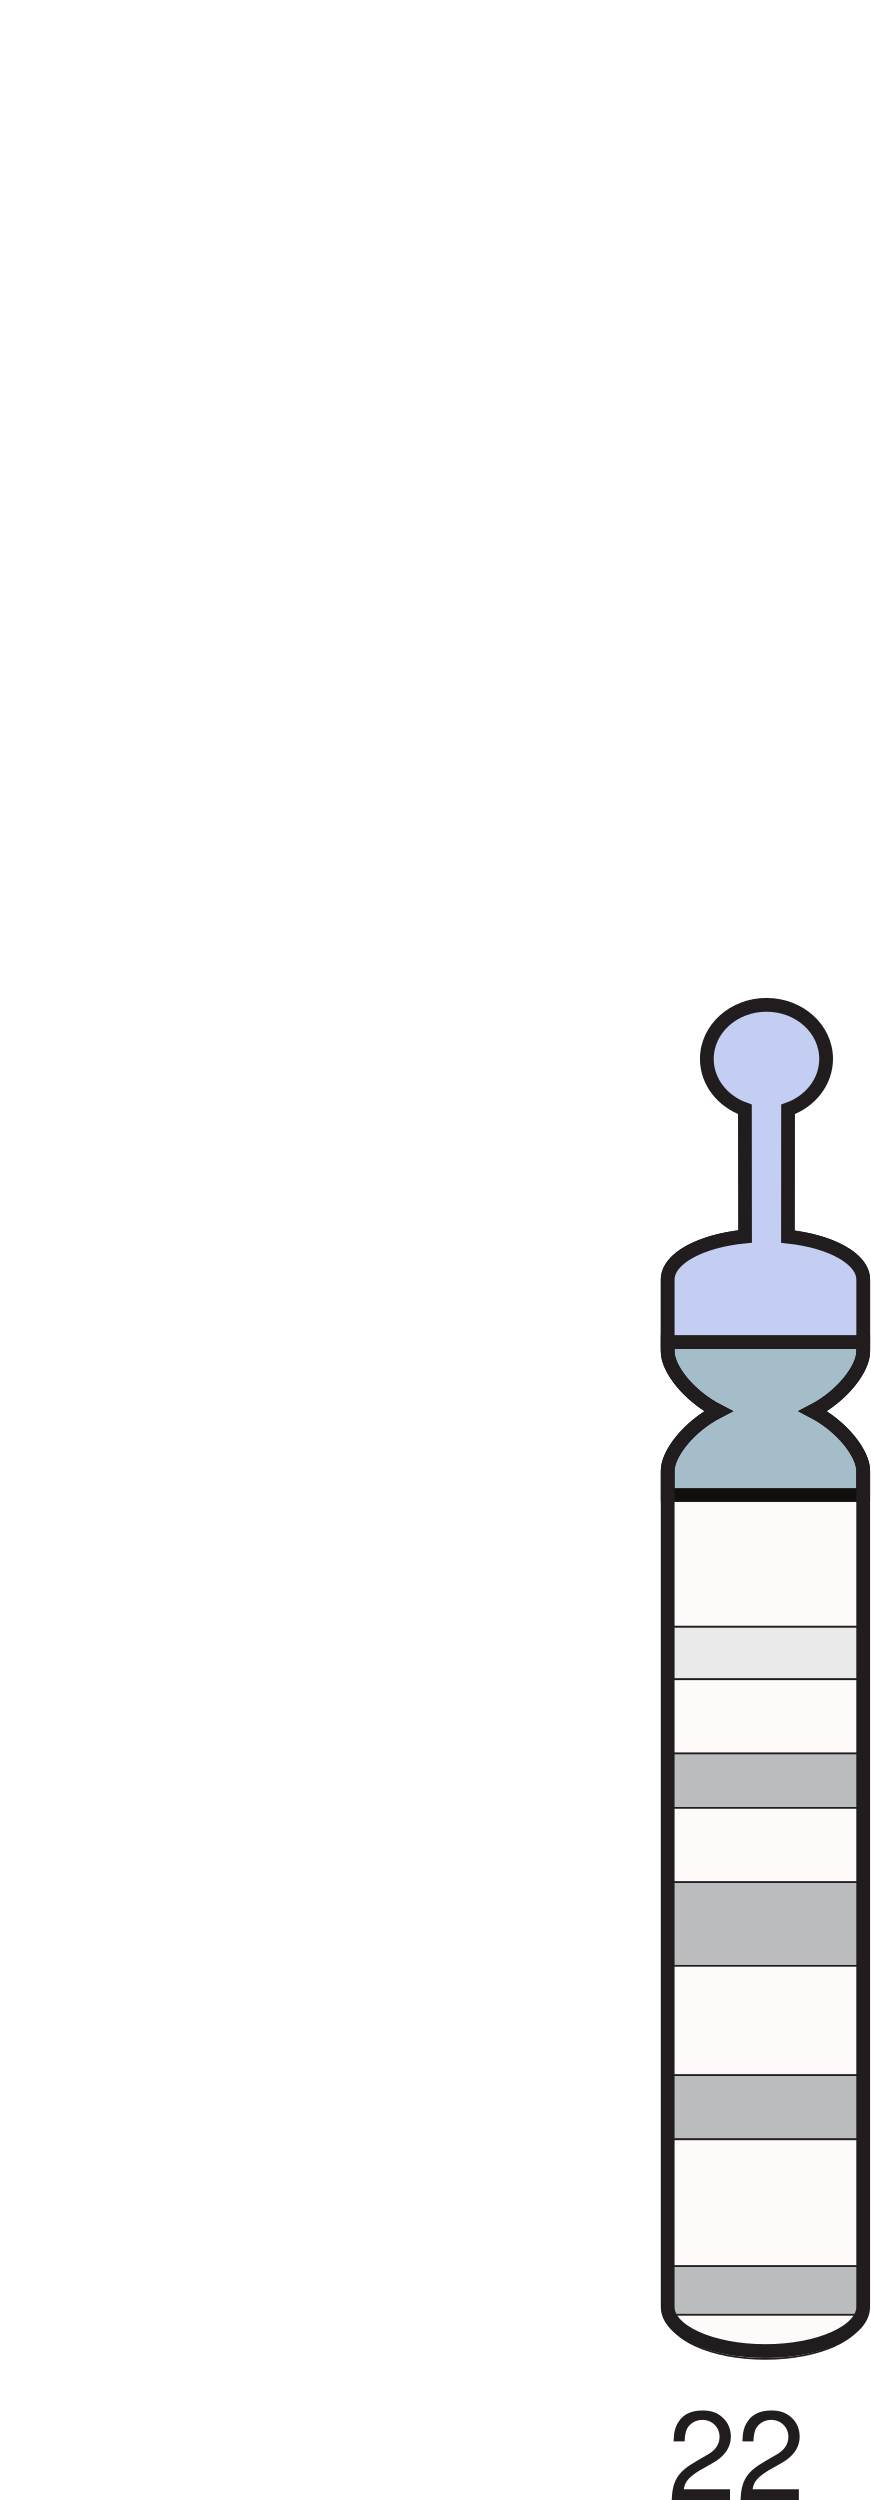
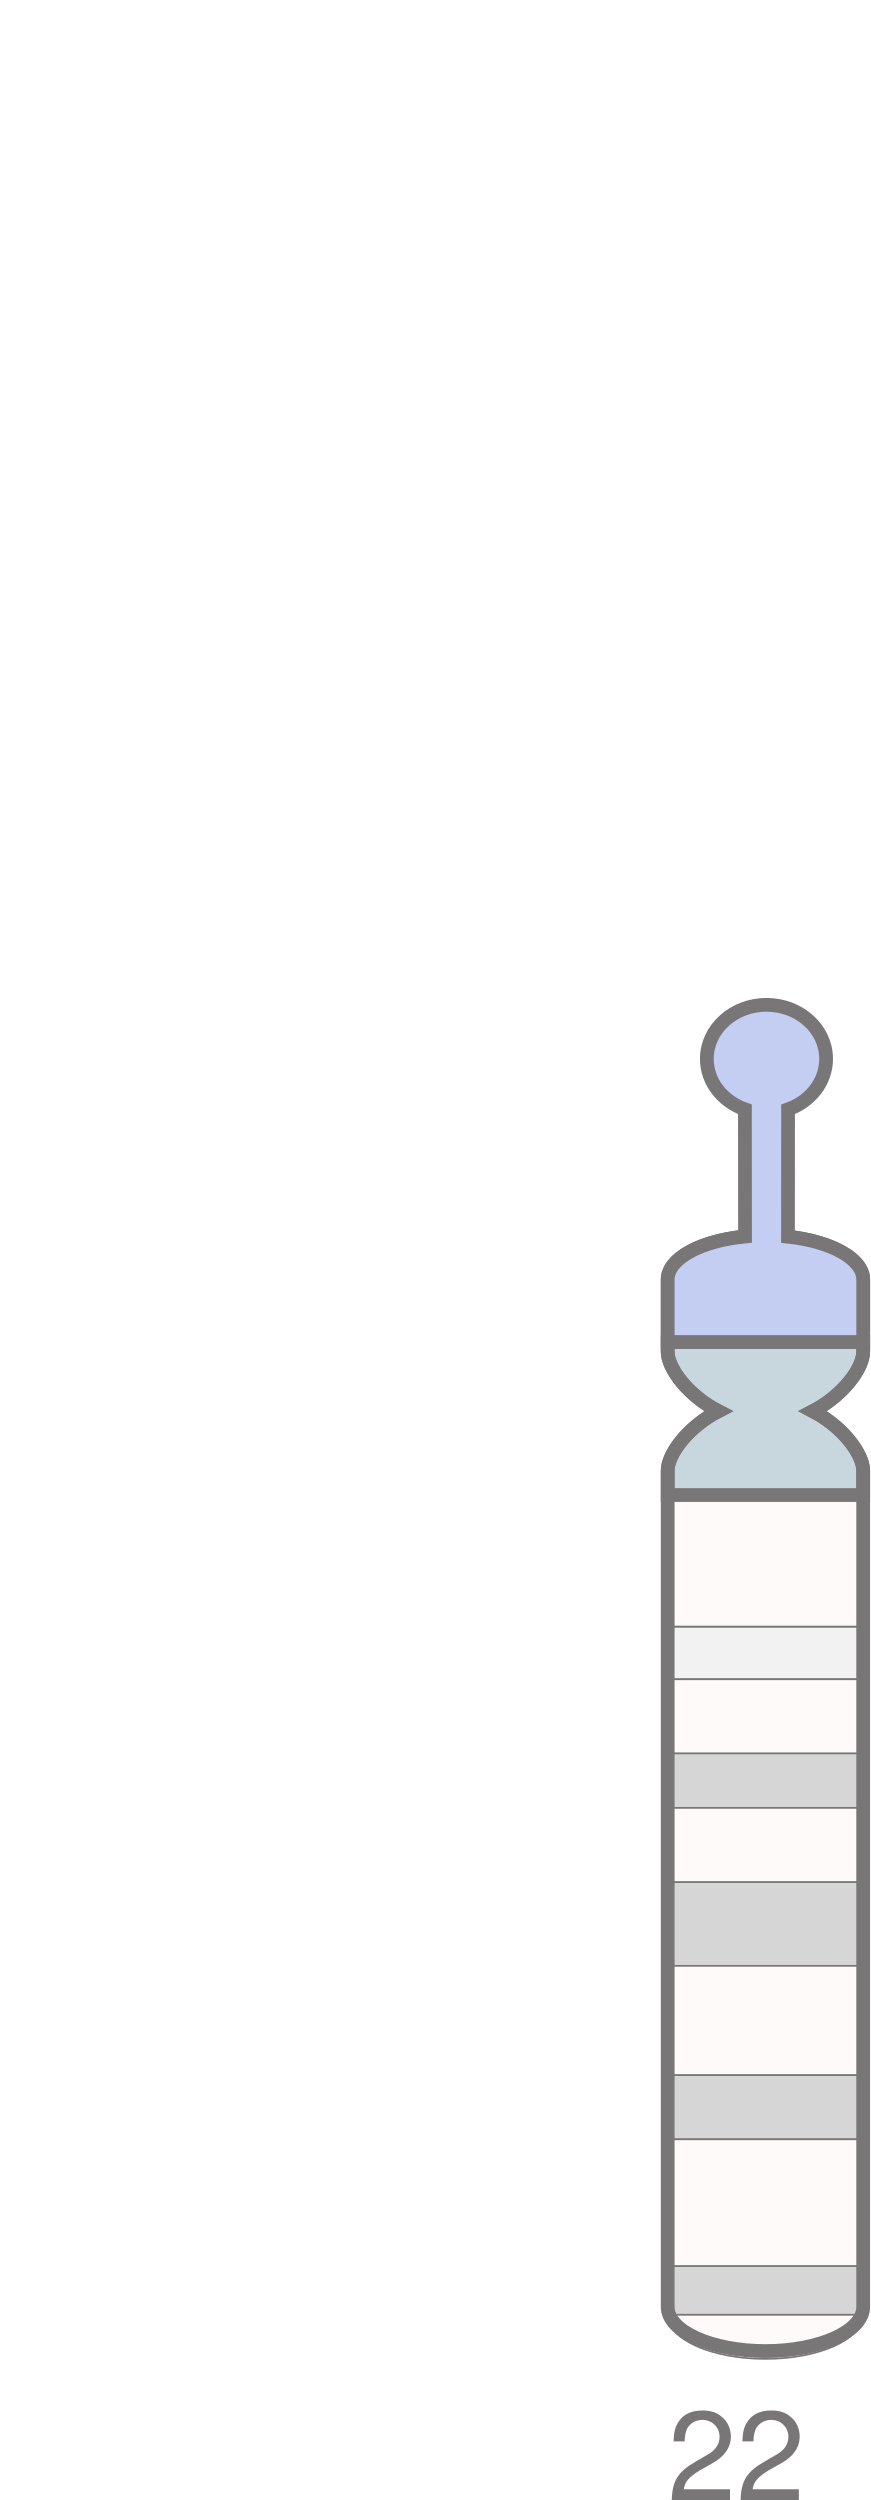
<svg xmlns="http://www.w3.org/2000/svg" contentScriptType="text/ecmascript" zoomAndPan="magnify" contentStyleType="text/css" preserveAspectRatio="xMidYMid meet" version="1.0">
  <g id="chromosome22" title="Chromosome 22">
-     <path style="fill:#e9eae9;fill-opacity:1;fill-rule:nonzero;stroke:none" id="22q11.22" d="m 38.796,97.6 11.383,0.0 0.0,-3.062 -11.383,-0.0 0.0,3.062 z " />
-     <path style="fill:none;stroke:#211c1d;stroke-width:0.1;stroke-linecap:butt;stroke-linejoin:miter;stroke-miterlimit:4;stroke-opacity:1;stroke-dasharray:none" id="22q11.22-o" d="m 38.796,97.6 11.383,0.0 0.0,-3.062 -11.383,-0.0 0.0,3.062 z " />
-     <path style="fill:#bbbcbd;fill-opacity:1;fill-rule:nonzero;stroke:none" id="22q12.3" d="m 38.796,114.255 11.383,0.0 0.0,-4.873 -11.383,-0.0 0.0,4.873 z " />
-     <path style="fill:none;stroke:#211c1d;stroke-width:0.1;stroke-linecap:butt;stroke-linejoin:miter;stroke-miterlimit:4;stroke-opacity:1;stroke-dasharray:none" id="22q12.3-o" d="m 38.796,114.255 11.383,0.0 0.0,-4.873 -11.383,-0.0 0.0,4.873 z " />
-     <path style="fill:#bbbcbd;fill-opacity:1;fill-rule:nonzero;stroke:none" id="22q12.1" d="m 38.796,105.075 11.383,0.0 0.0,-3.173 -11.383,-0.0 0.0,3.173 z " />
-     <path style="fill:none;stroke:#211c1d;stroke-width:0.1;stroke-linecap:butt;stroke-linejoin:miter;stroke-miterlimit:4;stroke-opacity:1;stroke-dasharray:none" id="22q12.1-o" d="m 38.796,105.075 11.383,0.0 0.0,-3.173 -11.383,-0.0 0.0,3.173 z " />
-     <path style="fill:#bbbcbd;fill-opacity:1;fill-rule:nonzero;stroke:none" id="22q13.32" d="m 38.796,134.536 11.383,0.0 0.0,-2.835 -11.383,-0.0 0.0,2.835 z " />
-     <path style="fill:none;stroke:#211c1d;stroke-width:0.1;stroke-linecap:butt;stroke-linejoin:miter;stroke-miterlimit:4;stroke-opacity:1;stroke-dasharray:none" id="22q13.32-o" d="m 38.796,134.536 11.383,0.0 0.0,-2.835 -11.383,-0.0 0.0,2.835 z " />
-     <path style="fill:#bbbcbd;fill-opacity:1;fill-rule:nonzero;stroke:none" id="22q13.2" d="m 38.796,124.338 11.383,0.0 0.0,-3.738 -11.383,-0.0 0.0,3.738 z " />
-     <path style="fill:none;stroke:#211c1d;stroke-width:0.1;stroke-linecap:butt;stroke-linejoin:miter;stroke-miterlimit:4;stroke-opacity:1;stroke-dasharray:none" id="22q13.2-o" d="m 38.796,124.338 11.383,0.0 0.0,-3.738 -11.383,-0.0 0.0,3.738 z " />
-     <path style="fill:#fffafa;stroke:#211c1d;stroke-width:0.1;stroke-linecap:butt;stroke-linejoin:miter;stroke-miterlimit:4;stroke-opacity:1;stroke-dasharray:none" id="22q13.31" d="m 38.796,131.701 11.383,0.0 0,-7.363 -11.383,-0.0 0,7.363 z " />
-     <path style="fill:#fffafa;stroke:#211c1d;stroke-width:0.1;stroke-linecap:butt;stroke-linejoin:miter;stroke-miterlimit:4;stroke-opacity:1;stroke-dasharray:none" id="22q12.2" d="m 38.796,109.382 11.383,0.0 0,-4.307 -11.383,-0.0 0,4.307 z " />
-     <path style="fill:#fffafa;stroke:#211c1d;stroke-width:0.1;stroke-linecap:butt;stroke-linejoin:miter;stroke-miterlimit:4;stroke-opacity:1;stroke-dasharray:none" id="22q13.1" d="m 38.796,120.6 11.383,0.0 0,-6.345 -11.383,-0.0 0,6.345 z " />
-     <path style="fill:#fffafa;stroke:#211c1d;stroke-width:0.1;stroke-linecap:butt;stroke-linejoin:miter;stroke-miterlimit:4;stroke-opacity:1;stroke-dasharray:none" id="22q11.21" d="m 38.796,94.538 11.383,0.0 0,-7.646 -11.383,-0.0 0,7.646 z " />
-     <path style="fill:#fffafa;stroke:#211c1d;stroke-width:0.1;stroke-linecap:butt;stroke-linejoin:miter;stroke-miterlimit:4;stroke-opacity:1;stroke-dasharray:none" id="22q13.33" d="m 38.796,134.536 c 0.0,1.416 2.545,2.564 5.682,2.564 3.139,0.0 5.681,-1.148 5.681,-2.564  l -11.383,-0.0 z" />
-     <path style="fill:#fffafa;stroke:#211c1d;stroke-width:0.1;stroke-linecap:butt;stroke-linejoin:miter;stroke-miterlimit:4;stroke-opacity:1;stroke-dasharray:none" id="22q11.23" d="m 38.796,101.902 11.383,0.0 0,-4.302 -11.383,-0.0 0,4.302 z " />
-     <path style="fill:#a4bdc8;fill-opacity:1;fill-rule:nonzero;stroke:none" id="centromere22-f" d="m 50.169,86.892 0.0,-1.416 c 0.0,-0.964 -1.178,-2.549 -2.921,-3.458 1.743,-0.905 2.921,-2.492 2.921,-3.454 l 0.0,-0.567 -11.363,-0.0 0.0,0.567 c 0.0,0.967 1.189,2.551 2.942,3.454 -1.753,0.906 -2.942,2.491 -2.942,3.458 l 0.0,1.416 11.363,0.0 " />
-     <path style="fill:none;stroke:#100f0d;stroke-width:0.8;stroke-linecap:butt;stroke-linejoin:miter;stroke-miterlimit:4;stroke-opacity:1;stroke-dasharray:none" id="centromere22-o" d="m 50.169,86.892 0.0,-1.416 c 0.0,-0.964 -1.178,-2.549 -2.921,-3.458 1.743,-0.905 2.921,-2.492 2.921,-3.454 l 0.0,-0.567 -11.363,-0.0 0.0,0.567 c 0.0,0.967 1.189,2.551 2.942,3.454 -1.753,0.906 -2.942,2.491 -2.942,3.458 l 0.0,1.416 11.363,0.0 z " />
-     <path style="fill:none;stroke:#211c1d;stroke-width:0.8;stroke-linecap:butt;stroke-linejoin:miter;stroke-miterlimit:4;stroke-opacity:1;stroke-dasharray:none" id="outline22" d="m 41.748,82.018 c -1.753,0.906 -2.942,2.491 -2.942,3.458 l 0.0,48.605 c 0.0,1.416 2.545,2.564 5.682,2.564 3.139,0.0 5.681,-1.148 5.681,-2.564 l 0.0,-48.605 c 0.0,-0.964 -1.178,-2.549 -2.921,-3.458 1.743,-0.905 2.921,-2.492 2.921,-3.454 l 0.0,-4.192 c 0.0,-1.413 -2.542,-2.563 -5.681,-2.563 -3.137,-0.0 -5.682,1.15 -5.682,2.563 l 0.0,4.192 c 0.0,0.967 1.189,2.551 2.942,3.454 z " />
+     <path style="fill:#f1f2f1;fill-opacity:1;fill-rule:nonzero;stroke:none" id="22q11.22" d="m 38.796,97.6 11.383,0.0 0.0,-3.062 -11.383,-0.0 0.0,3.062 z " />
+     <path style="fill:none;stroke:#797677;stroke-width:0.1;stroke-linecap:butt;stroke-linejoin:miter;stroke-miterlimit:4;stroke-opacity:1;stroke-dasharray:none" id="22q11.22-o" d="m 38.796,97.6 11.383,0.0 0.0,-3.062 -11.383,-0.0 0.0,3.062 z " />
+     <path style="fill:#d6d6d7;fill-opacity:1;fill-rule:nonzero;stroke:none" id="22q12.3" d="m 38.796,114.255 11.383,0.0 0.0,-4.873 -11.383,-0.0 0.0,4.873 z " />
+     <path style="fill:none;stroke:#797677;stroke-width:0.1;stroke-linecap:butt;stroke-linejoin:miter;stroke-miterlimit:4;stroke-opacity:1;stroke-dasharray:none" id="22q12.3-o" d="m 38.796,114.255 11.383,0.0 0.0,-4.873 -11.383,-0.0 0.0,4.873 z " />
+     <path style="fill:#d6d6d7;fill-opacity:1;fill-rule:nonzero;stroke:none" id="22q12.1" d="m 38.796,105.075 11.383,0.0 0.0,-3.173 -11.383,-0.0 0.0,3.173 z " />
+     <path style="fill:none;stroke:#797677;stroke-width:0.1;stroke-linecap:butt;stroke-linejoin:miter;stroke-miterlimit:4;stroke-opacity:1;stroke-dasharray:none" id="22q12.1-o" d="m 38.796,105.075 11.383,0.0 0.0,-3.173 -11.383,-0.0 0.0,3.173 z " />
+     <path style="fill:#d6d6d7;fill-opacity:1;fill-rule:nonzero;stroke:none" id="22q13.32" d="m 38.796,134.536 11.383,0.0 0.0,-2.835 -11.383,-0.0 0.0,2.835 z " />
+     <path style="fill:none;stroke:#797677;stroke-width:0.1;stroke-linecap:butt;stroke-linejoin:miter;stroke-miterlimit:4;stroke-opacity:1;stroke-dasharray:none" id="22q13.32-o" d="m 38.796,134.536 11.383,0.0 0.0,-2.835 -11.383,-0.0 0.0,2.835 z " />
+     <path style="fill:#d6d6d7;fill-opacity:1;fill-rule:nonzero;stroke:none" id="22q13.2" d="m 38.796,124.338 11.383,0.0 0.0,-3.738 -11.383,-0.0 0.0,3.738 z " />
+     <path style="fill:none;stroke:#797677;stroke-width:0.1;stroke-linecap:butt;stroke-linejoin:miter;stroke-miterlimit:4;stroke-opacity:1;stroke-dasharray:none" id="22q13.2-o" d="m 38.796,124.338 11.383,0.0 0.0,-3.738 -11.383,-0.0 0.0,3.738 z " />
+     <path style="fill:#fffafa;stroke:#797677;stroke-width:0.1;stroke-linecap:butt;stroke-linejoin:miter;stroke-miterlimit:4;stroke-opacity:1;stroke-dasharray:none" id="22q13.31" d="m 38.796,131.701 11.383,0.0 0,-7.363 -11.383,-0.0 0,7.363 z " />
+     <path style="fill:#fffafa;stroke:#797677;stroke-width:0.1;stroke-linecap:butt;stroke-linejoin:miter;stroke-miterlimit:4;stroke-opacity:1;stroke-dasharray:none" id="22q12.2" d="m 38.796,109.382 11.383,0.0 0,-4.307 -11.383,-0.0 0,4.307 z " />
+     <path style="fill:#fffafa;stroke:#797677;stroke-width:0.1;stroke-linecap:butt;stroke-linejoin:miter;stroke-miterlimit:4;stroke-opacity:1;stroke-dasharray:none" id="22q13.1" d="m 38.796,120.6 11.383,0.0 0,-6.345 -11.383,-0.0 0,6.345 z " />
+     <path style="fill:#fffafa;stroke:#797677;stroke-width:0.1;stroke-linecap:butt;stroke-linejoin:miter;stroke-miterlimit:4;stroke-opacity:1;stroke-dasharray:none" id="22q11.21" d="m 38.796,94.538 11.383,0.0 0,-7.646 -11.383,-0.0 0,7.646 z " />
+     <path style="fill:#fffafa;stroke:#797677;stroke-width:0.1;stroke-linecap:butt;stroke-linejoin:miter;stroke-miterlimit:4;stroke-opacity:1;stroke-dasharray:none" id="22q13.33" d="m 38.796,134.536 c 0.0,1.416 2.545,2.564 5.682,2.564 3.139,0.0 5.681,-1.148 5.681,-2.564  l -11.383,-0.0 z" />
+     <path style="fill:#fffafa;stroke:#797677;stroke-width:0.1;stroke-linecap:butt;stroke-linejoin:miter;stroke-miterlimit:4;stroke-opacity:1;stroke-dasharray:none" id="22q11.23" d="m 38.796,101.902 11.383,0.0 0,-4.302 -11.383,-0.0 0,4.302 z " />
+     <path style="fill:#c8d7de;fill-opacity:1;fill-rule:nonzero;stroke:none" id="centromere22-f" d="m 50.169,86.892 0.0,-1.416 c 0.0,-0.964 -1.178,-2.549 -2.921,-3.458 1.743,-0.905 2.921,-2.492 2.921,-3.454 l 0.0,-0.567 -11.363,-0.0 0.0,0.567 c 0.0,0.967 1.189,2.551 2.942,3.454 -1.753,0.906 -2.942,2.491 -2.942,3.458 l 0.0,1.416 11.363,0.0 " />
+     <path style="fill:none;stroke:#797677;stroke-width:0.8;stroke-linecap:butt;stroke-linejoin:miter;stroke-miterlimit:4;stroke-opacity:1;stroke-dasharray:none" id="centromere22-o" d="m 50.169,86.892 0.0,-1.416 c 0.0,-0.964 -1.178,-2.549 -2.921,-3.458 1.743,-0.905 2.921,-2.492 2.921,-3.454 l 0.0,-0.567 -11.363,-0.0 0.0,0.567 c 0.0,0.967 1.189,2.551 2.942,3.454 -1.753,0.906 -2.942,2.491 -2.942,3.458 l 0.0,1.416 11.363,0.0 z " />
+     <path style="fill:none;stroke:#797677;stroke-width:0.8;stroke-linecap:butt;stroke-linejoin:miter;stroke-miterlimit:4;stroke-opacity:1;stroke-dasharray:none" id="outline22" d="m 41.748,82.018 c -1.753,0.906 -2.942,2.491 -2.942,3.458 l 0.0,48.605 c 0.0,1.416 2.545,2.564 5.682,2.564 3.139,0.0 5.681,-1.148 5.681,-2.564 l 0.0,-48.605 c 0.0,-0.964 -1.178,-2.549 -2.921,-3.458 1.743,-0.905 2.921,-2.492 2.921,-3.454 l 0.0,-4.192 c 0.0,-1.413 -2.542,-2.563 -5.681,-2.563 -3.137,-0.0 -5.682,1.15 -5.682,2.563 l 0.0,4.192 c 0.0,0.967 1.189,2.551 2.942,3.454 z " />
    <path style="fill:#c4cdf2;fill-opacity:1;fill-rule:nonzero;stroke:none" id="satellite22" d="m 38.806,78 0.0,-3.628 c 0.0,-1.23 1.927,-2.26 4.495,-2.507 l -0.007,-7.39 c -1.296,-0.457 -2.212,-1.599 -2.212,-2.932 0.0,-1.738 1.554,-3.142 3.466,-3.142 1.917,0.0 3.466,1.404 3.466,3.142 0.0,1.333 -0.916,2.476 -2.211,2.932 l -0.005,7.4 c 2.507,0.268 4.372,1.287 4.372,2.497 l 0.0,3.628 -11.363,-0.0 " />
-     <path style="fill:none;stroke:#211c1d;stroke-width:0.8;stroke-linecap:butt;stroke-linejoin:miter;stroke-miterlimit:4;stroke-opacity:1;stroke-dasharray:none" id="satellite22-o" d="m 38.806,78 0.0,-3.628 c 0.0,-1.23 1.927,-2.26 4.495,-2.507 l -0.007,-7.39 c -1.296,-0.457 -2.212,-1.599 -2.212,-2.932 0.0,-1.738 1.554,-3.142 3.466,-3.142 1.917,0.0 3.466,1.404 3.466,3.142 0.0,1.333 -0.916,2.476 -2.211,2.932 l -0.005,7.4 c 2.507,0.268 4.372,1.287 4.372,2.497 l 0.0,3.628 -11.363,-0.0 z " />
+     <path style="fill:none;stroke:#797677;stroke-width:0.8;stroke-linecap:butt;stroke-linejoin:miter;stroke-miterlimit:4;stroke-opacity:1;stroke-dasharray:none" id="satellite22-o" d="m 38.806,78 0.0,-3.628 c 0.0,-1.23 1.927,-2.26 4.495,-2.507 l -0.007,-7.39 c -1.296,-0.457 -2.212,-1.599 -2.212,-2.932 0.0,-1.738 1.554,-3.142 3.466,-3.142 1.917,0.0 3.466,1.404 3.466,3.142 0.0,1.333 -0.916,2.476 -2.211,2.932 l -0.005,7.4 c 2.507,0.268 4.372,1.287 4.372,2.497 l 0.0,3.628 -11.363,-0.0 z " />
    <path style="fill:none;stroke:#231f20;stroke-width:0.8;stroke-linecap:butt;stroke-linejoin:miter;stroke-miterlimit:4;stroke-opacity:1;stroke-dasharray:none;display:none" id="centre22" d="M 41.35,82.055 0.0,82.055 " />
    <text>
-       <tspan x="38.79 43.792" y="145.299" id="label22" style="font-size:7.195px;font-variant:normal;font-weight:normal;writing-mode:lr-tb;fill:#211c1d;fill-opacity:1;fill-rule:nonzero;stroke:none;font-family:Helvetica;-inkscape-font-specification:Helvetica">22</tspan>
+       <tspan x="38.79 43.792" y="145.299" id="label22" style="font-size:7.195px;font-variant:normal;font-weight:normal;writing-mode:lr-tb;fill:#797677;fill-opacity:1;fill-rule:nonzero;stroke:none;font-family:Helvetica;-inkscape-font-specification:Helvetica">22</tspan>
    </text>
  </g>
</svg>
